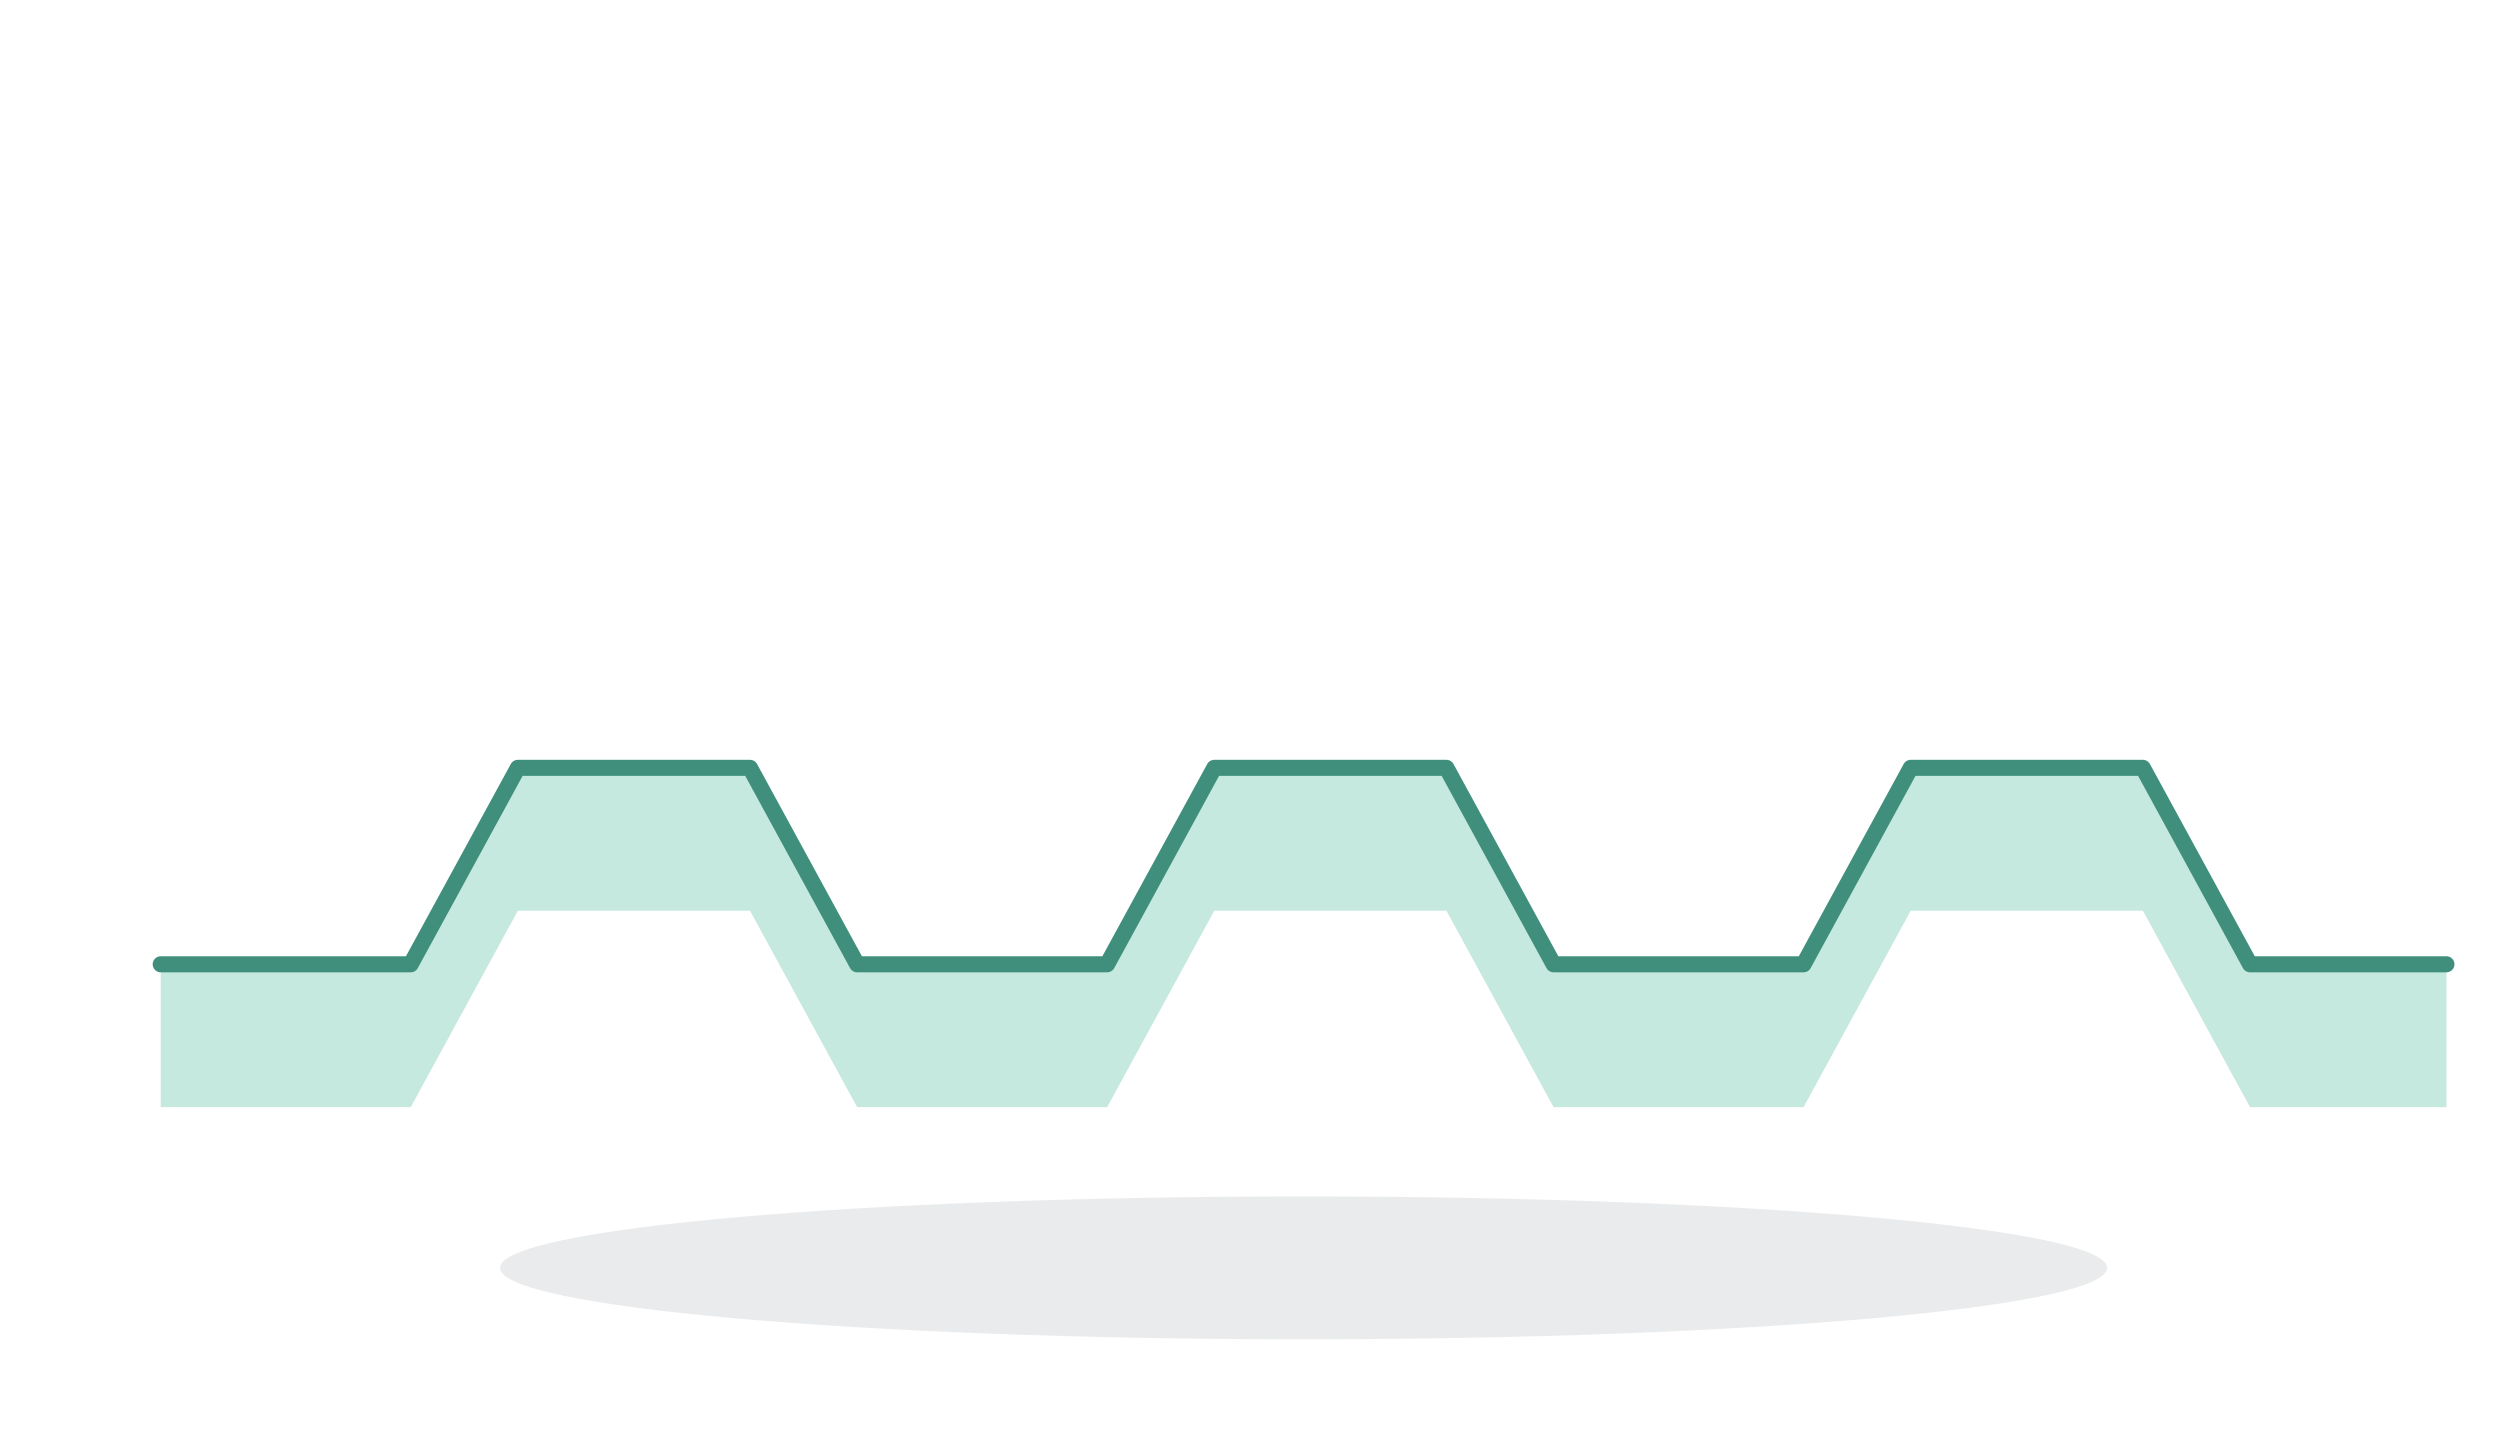
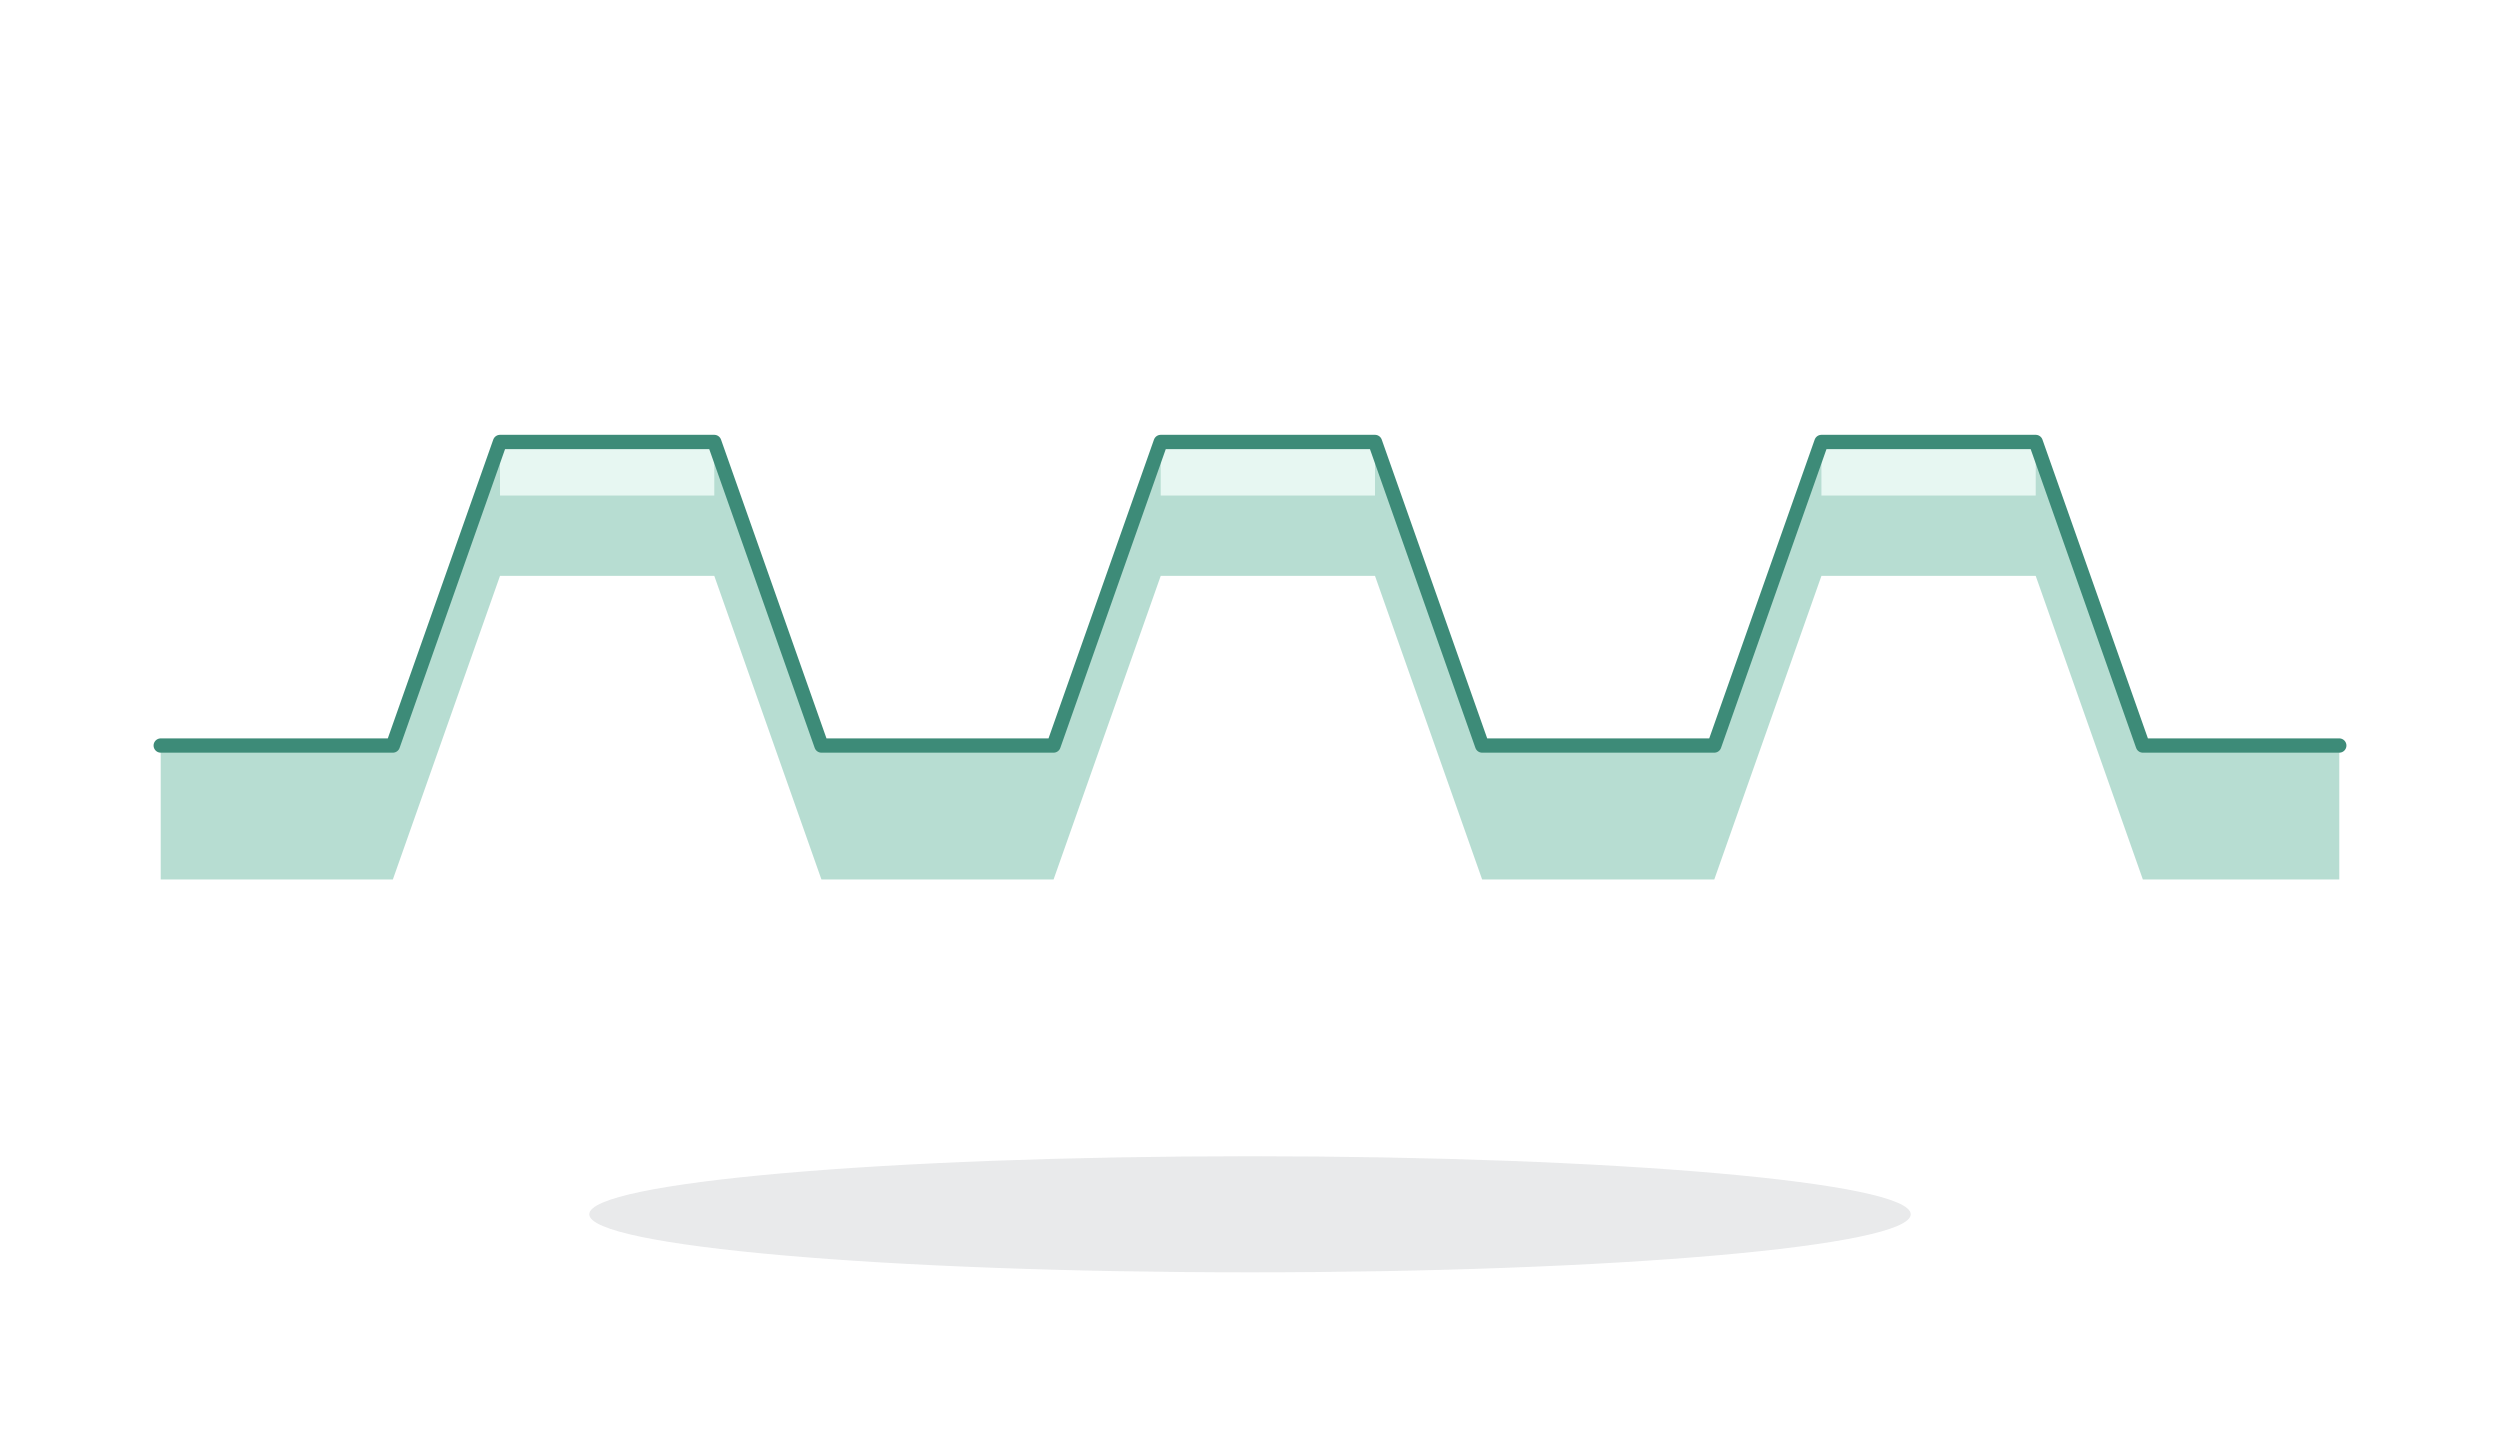
<svg xmlns="http://www.w3.org/2000/svg" viewBox="0 0 280 160">
-   <ellipse cx="146" cy="142" rx="90" ry="8" fill="#1b2430" opacity="0.09" />
-   <path d="M 18.0 108.0 L 46.0 108.0 L 58.0 86.0 L 84.0 86.0 L 96.0 108.0 L 124.0 108.0 L 136.0 86.0 L 162.0 86.0 L 174.0 108.0 L 202.0 108.0 L 214.0 86.0 L 240.0 86.0 L 252.0 108.0 L 274.0 108.0 L 274.0 124.0 L 252.0 124.0 L 240.0 102.0 L 214.0 102.0 L 202.0 124.0 L 174.0 124.0 L 162.0 102.0 L 136.0 102.0 L 124.0 124.0 L 96.0 124.0 L 84.0 102.0 L 58.0 102.0 L 46.0 124.0 L 18.0 124.0 Z" fill="#c5e8df" />
-   <path d="M 18.0 108.0 L 46.0 108.0 L 58.0 86.0 L 84.0 86.0 L 96.0 108.0 L 124.0 108.0 L 136.0 86.0 L 162.0 86.0 L 174.0 108.0 L 202.0 108.0 L 214.0 86.0 L 240.0 86.0 L 252.0 108.0 L 274.0 108.0" fill="none" stroke="#3f8f7c" stroke-width="1.8" stroke-linejoin="round" stroke-linecap="round" />
+   <ellipse cx="140" cy="136" rx="74" ry="6.5" fill="#1b2430" opacity="0.10" />
+   <g transform="translate(-6.0 -24.5)">
+     <path d="M 24.0 108.0 L 50.0 108.0 L 62.0 74.0 L 86.0 74.0 L 98.0 108.0 L 124.0 108.0 L 136.0 74.0 L 160.0 74.0 L 172.0 108.0 L 198.0 108.0 L 210.0 74.0 L 234.0 74.0 L 246.0 108.0 L 268.0 108.0 L 268.0 123.0 L 246.0 123.0 L 234.0 89.0 L 210.0 89.0 L 198.0 123.0 L 172.0 123.0 L 160.0 89.0 L 136.0 89.0 L 124.0 123.0 L 98.0 123.0 L 86.0 89.0 L 62.0 89.0 L 50.0 123.0 L 24.0 123.0 Z" fill="#b7ddd2" />
+     <path d="M 62.0 74.0 L 86.0 74.0 L 86.0 80.0 L 62.0 80.0 Z" fill="#e7f7f2" />
+     <path d="M 136.0 74.0 L 160.0 74.0 L 160.0 80.0 L 136.0 80.0 Z" fill="#e7f7f2" />
+     <path d="M 210.0 74.0 L 234.0 74.0 L 234.0 80.0 L 210.0 80.0 Z" fill="#e7f7f2" />
+     <path d="M 24.0 108.0 L 50.0 108.0 L 62.0 74.0 L 86.0 74.0 L 98.0 108.0 L 124.0 108.0 L 136.0 74.0 L 160.0 74.0 L 172.0 108.0 L 198.0 108.0 L 210.0 74.0 L 234.0 74.0 L 246.0 108.0 L 268.0 108.0" fill="none" stroke="#3d8b78" stroke-width="1.6" stroke-linejoin="round" stroke-linecap="round" />
+   </g>
</svg>
